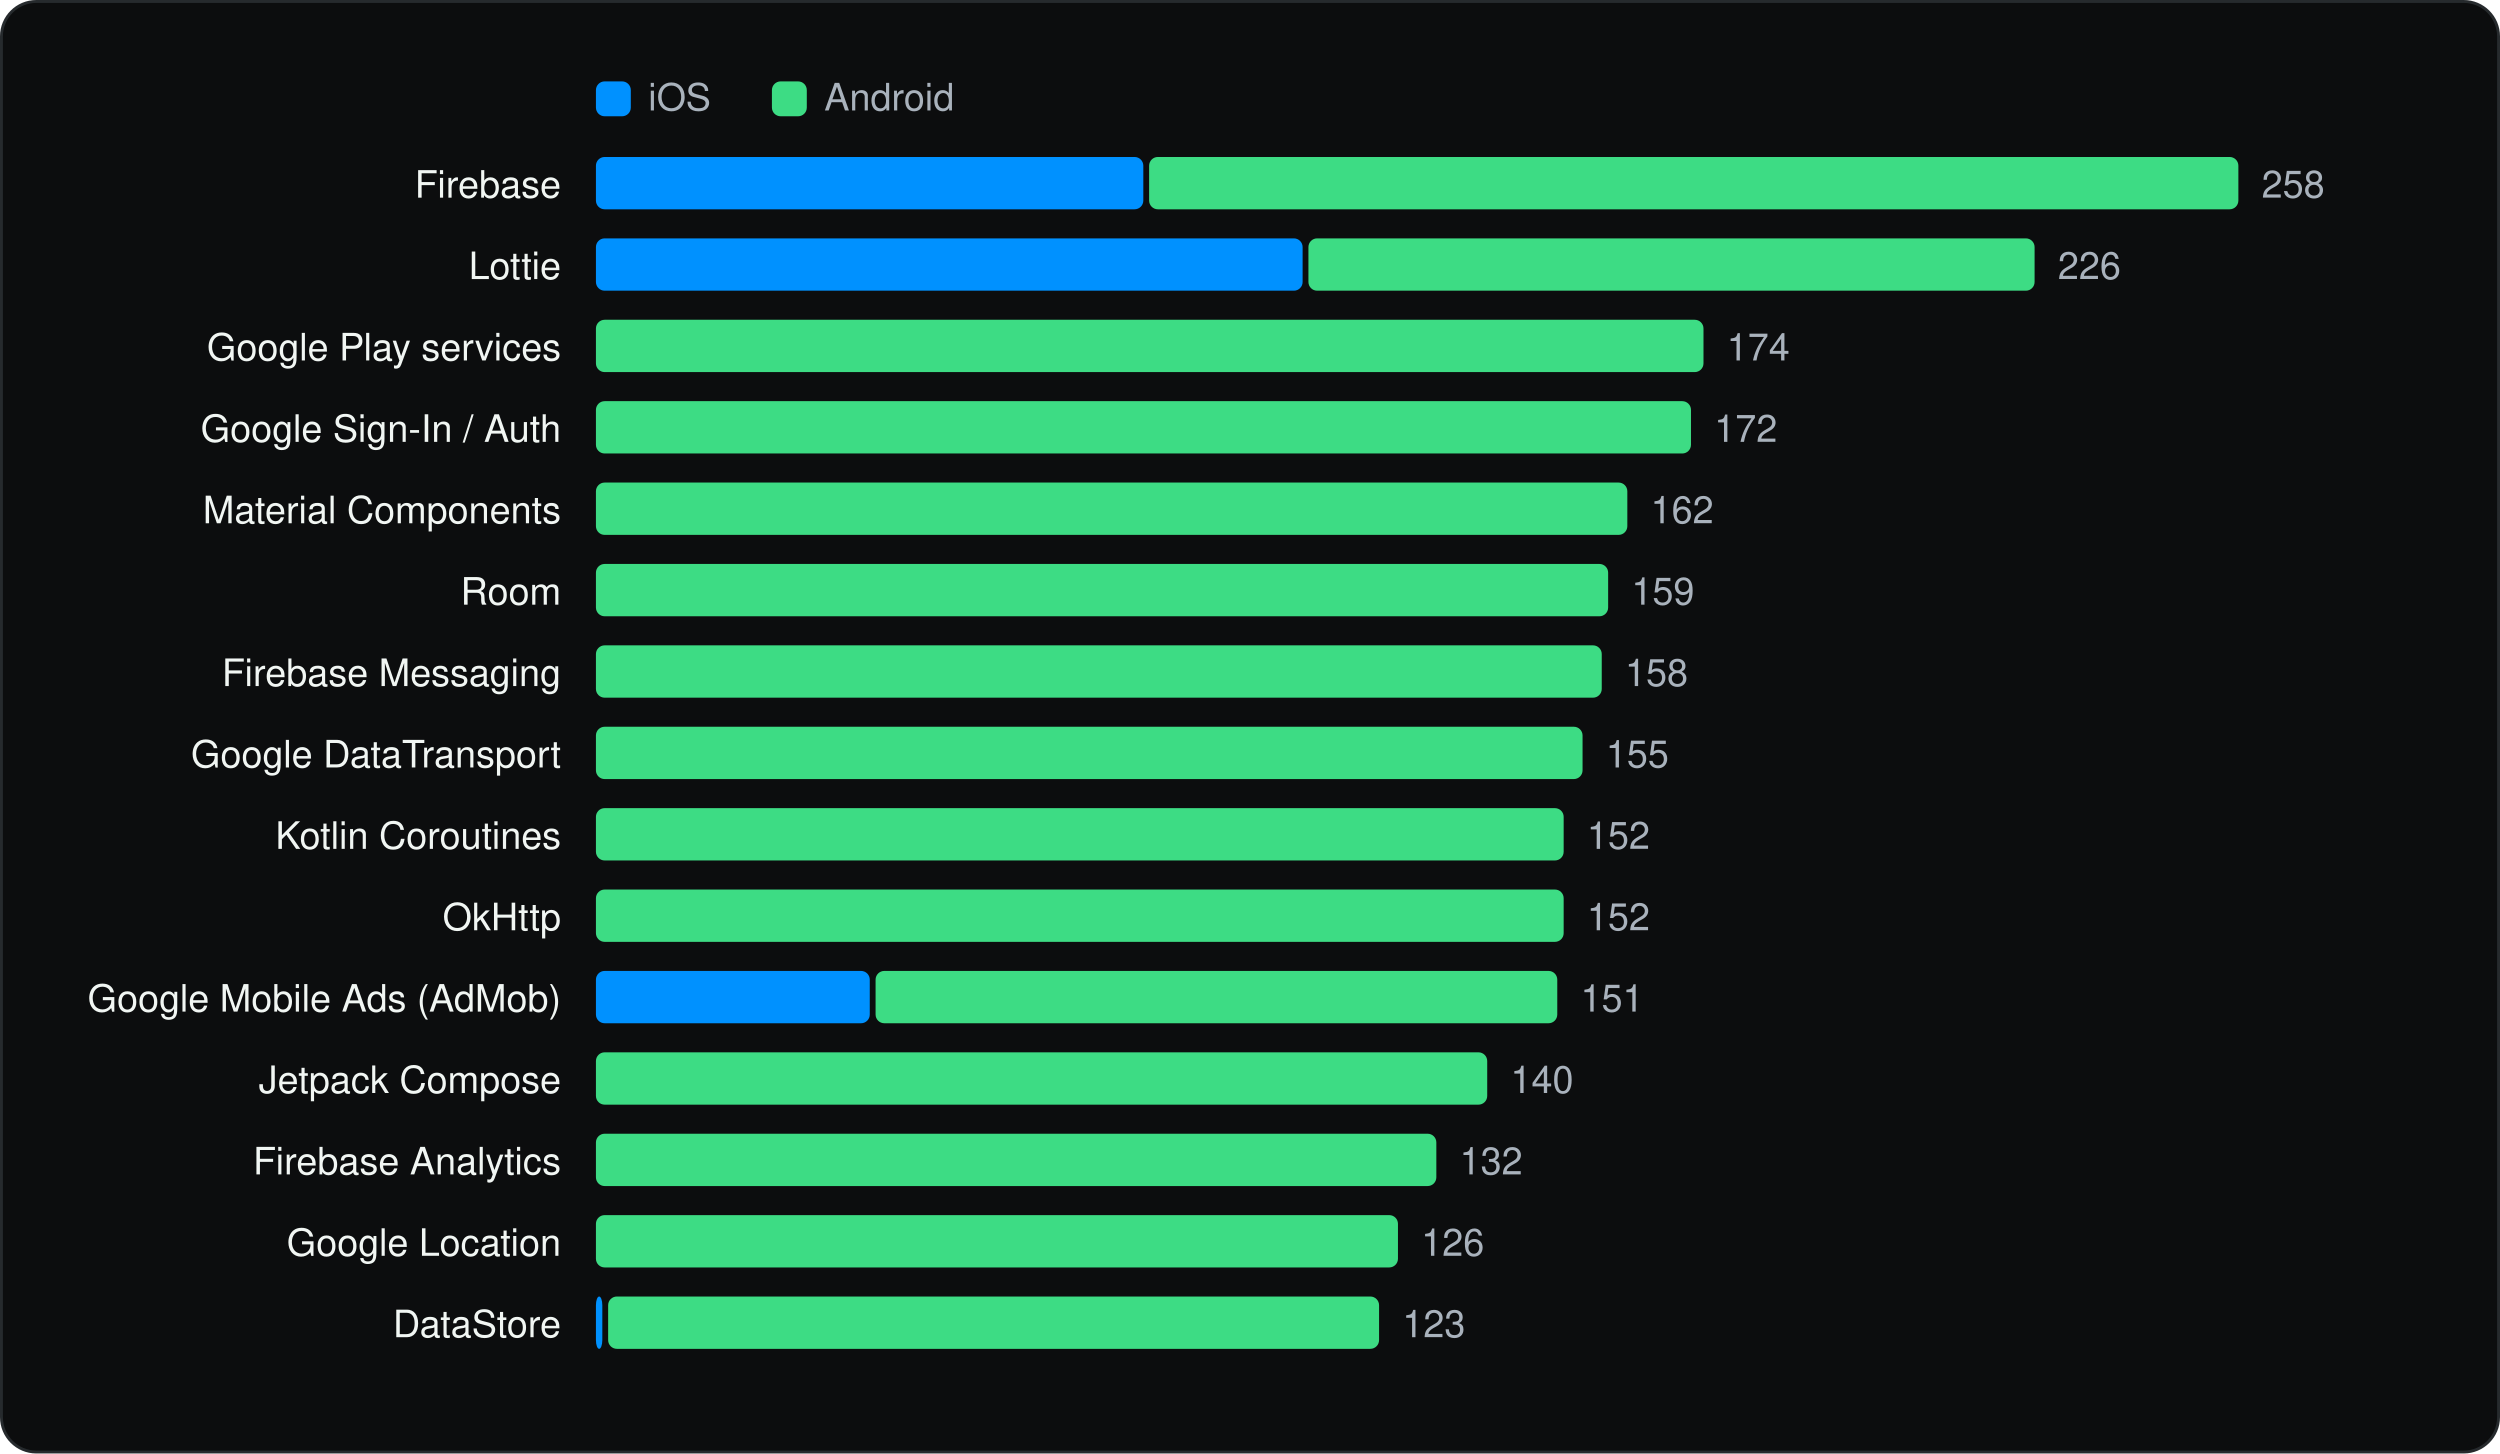
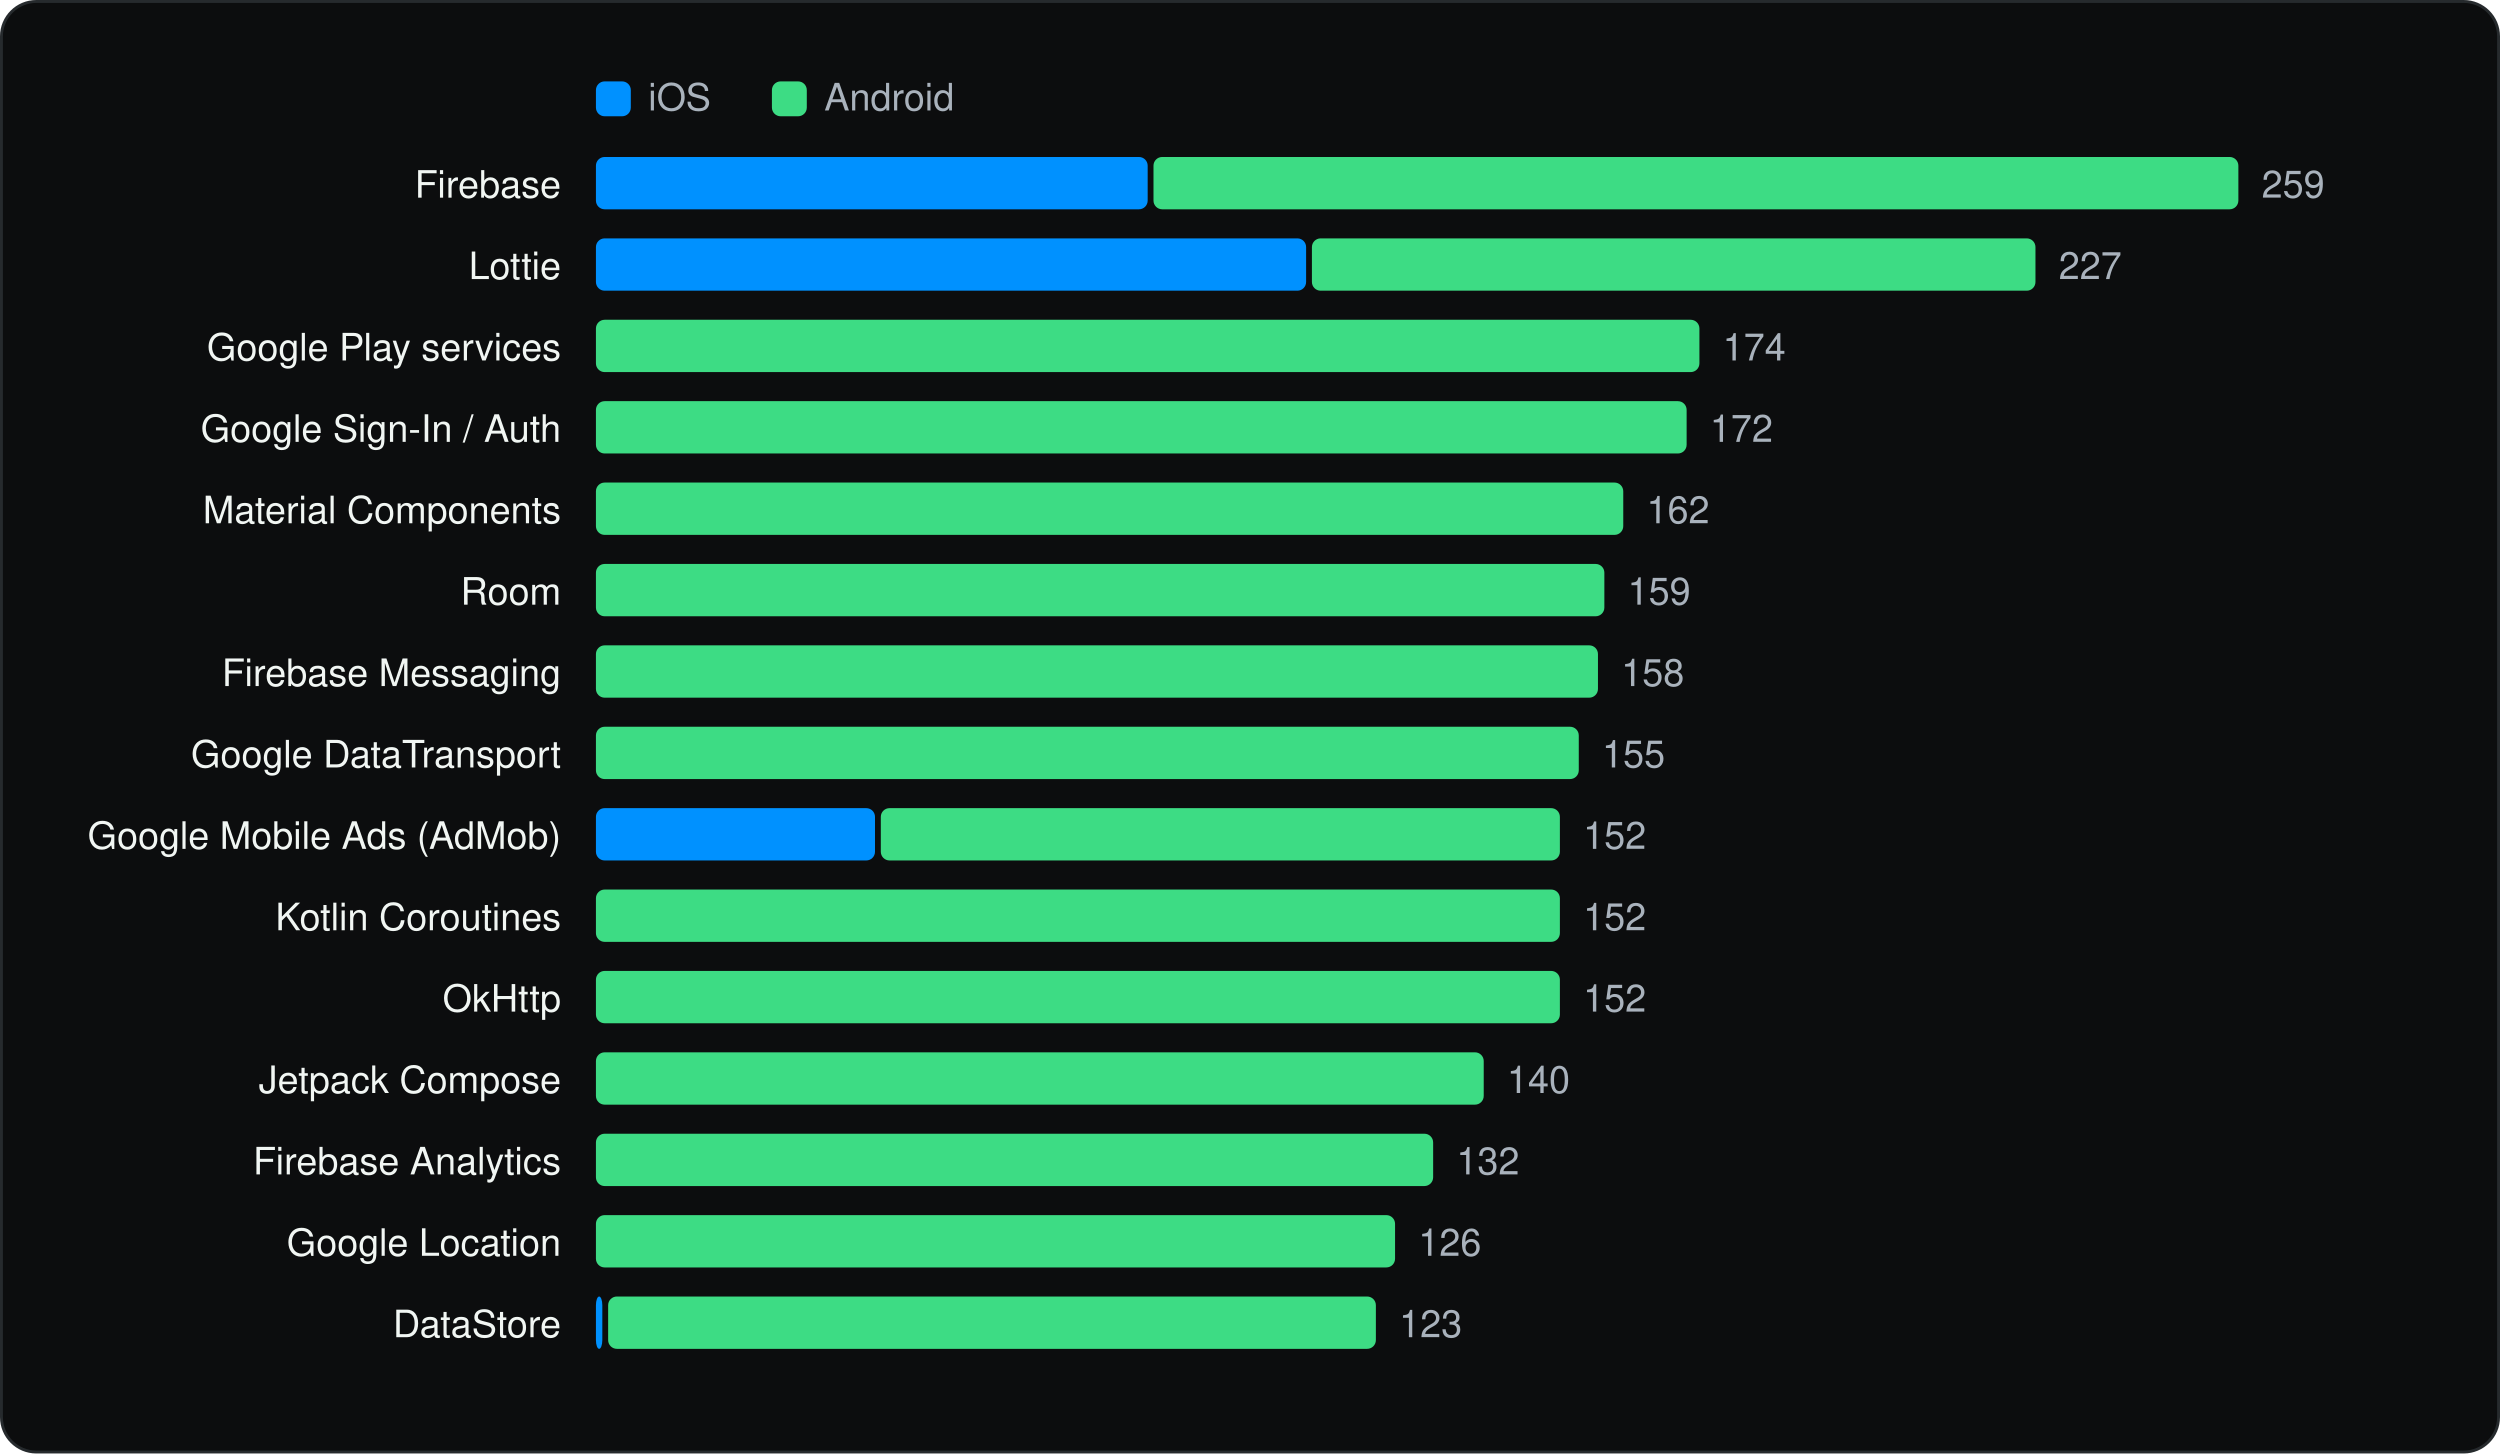
<svg xmlns="http://www.w3.org/2000/svg" viewBox="0 0 860 500" width="860" height="500" role="img" aria-label="Most used SDKs" font-family="Geist, -apple-system, BlinkMacSystemFont, 'Segoe UI', Helvetica, Arial, sans-serif">
  <rect x="0.5" y="0.5" width="859" height="499" rx="12" fill="#0C0D0E" stroke="#262A2D" />
  <g transform="translate(20 20)">
    <rect x="185" y="8" width="12" height="12" rx="3" fill="#0091FF" />
    <text x="203" y="18" font-size="13" fill="#A9B2BC">iOS</text>
    <rect x="245.54" y="8" width="12" height="12" rx="3" fill="#3DDC84" />
    <text x="263.54" y="18" font-size="13" fill="#A9B2BC">Android</text>
    <text x="173" y="48" font-size="13" text-anchor="end" fill="#F1F6F3">Firebase</text>
-     <rect x="185.0" y="34" width="188.3" height="18" rx="3" fill="#0091FF" />
-     <rect x="375.3" y="34" width="374.7" height="18" rx="3" fill="#3DDC84" />
-     <text x="758.0" y="48" font-size="13" fill="#A9B2BC">258</text>
+     <rect x="185.0" y="34" width="189.8" height="18" rx="3" fill="#0091FF" />
+     <rect x="376.8" y="34" width="373.2" height="18" rx="3" fill="#3DDC84" />
+     <text x="758.0" y="48" font-size="13" fill="#A9B2BC">259</text>
    <text x="173" y="76" font-size="13" text-anchor="end" fill="#F1F6F3">Lottie</text>
-     <rect x="185.0" y="62" width="243.1" height="18" rx="3" fill="#0091FF" />
-     <rect x="430.1" y="62" width="249.8" height="18" rx="3" fill="#3DDC84" />
-     <text x="687.9" y="76" font-size="13" fill="#A9B2BC">226</text>
+     <rect x="185.0" y="62" width="244.3" height="18" rx="3" fill="#0091FF" />
+     <rect x="431.3" y="62" width="248.9" height="18" rx="3" fill="#3DDC84" />
+     <text x="688.2" y="76" font-size="13" fill="#A9B2BC">227</text>
    <text x="173" y="104" font-size="13" text-anchor="end" fill="#F1F6F3">Google Play services</text>
-     <rect x="185.0" y="90" width="381.0" height="18" rx="3" fill="#3DDC84" />
-     <text x="574.0" y="104" font-size="13" fill="#A9B2BC">174</text>
+     <rect x="185.0" y="90" width="379.6" height="18" rx="3" fill="#3DDC84" />
+     <text x="572.6" y="104" font-size="13" fill="#A9B2BC">174</text>
    <text x="173" y="132" font-size="13" text-anchor="end" fill="#F1F6F3">Google Sign-In / Auth</text>
-     <rect x="185.0" y="118" width="376.7" height="18" rx="3" fill="#3DDC84" />
-     <text x="569.7" y="132" font-size="13" fill="#A9B2BC">172</text>
+     <rect x="185.0" y="118" width="375.2" height="18" rx="3" fill="#3DDC84" />
+     <text x="568.2" y="132" font-size="13" fill="#A9B2BC">172</text>
    <text x="173" y="160" font-size="13" text-anchor="end" fill="#F1F6F3">Material Components</text>
-     <rect x="185.0" y="146" width="354.8" height="18" rx="3" fill="#3DDC84" />
-     <text x="547.8" y="160" font-size="13" fill="#A9B2BC">162</text>
+     <rect x="185.0" y="146" width="353.4" height="18" rx="3" fill="#3DDC84" />
+     <text x="546.4" y="160" font-size="13" fill="#A9B2BC">162</text>
    <text x="173" y="188" font-size="13" text-anchor="end" fill="#F1F6F3">Room</text>
-     <rect x="185.0" y="174" width="348.2" height="18" rx="3" fill="#3DDC84" />
-     <text x="541.2" y="188" font-size="13" fill="#A9B2BC">159</text>
+     <rect x="185.0" y="174" width="346.9" height="18" rx="3" fill="#3DDC84" />
+     <text x="539.9" y="188" font-size="13" fill="#A9B2BC">159</text>
    <text x="173" y="216" font-size="13" text-anchor="end" fill="#F1F6F3">Firebase Messaging</text>
-     <rect x="185.0" y="202" width="346.0" height="18" rx="3" fill="#3DDC84" />
-     <text x="539.0" y="216" font-size="13" fill="#A9B2BC">158</text>
+     <rect x="185.0" y="202" width="344.7" height="18" rx="3" fill="#3DDC84" />
+     <text x="537.7" y="216" font-size="13" fill="#A9B2BC">158</text>
    <text x="173" y="244" font-size="13" text-anchor="end" fill="#F1F6F3">Google DataTransport</text>
-     <rect x="185.0" y="230" width="339.4" height="18" rx="3" fill="#3DDC84" />
-     <text x="532.4" y="244" font-size="13" fill="#A9B2BC">155</text>
-     <text x="173" y="272" font-size="13" text-anchor="end" fill="#F1F6F3">Kotlin Coroutines</text>
-     <rect x="185.0" y="258" width="332.9" height="18" rx="3" fill="#3DDC84" />
-     <text x="525.9" y="272" font-size="13" fill="#A9B2BC">152</text>
-     <text x="173" y="300" font-size="13" text-anchor="end" fill="#F1F6F3">OkHttp</text>
-     <rect x="185.0" y="286" width="332.9" height="18" rx="3" fill="#3DDC84" />
-     <text x="525.9" y="300" font-size="13" fill="#A9B2BC">152</text>
-     <text x="173" y="328" font-size="13" text-anchor="end" fill="#F1F6F3">Google Mobile Ads (AdMob)</text>
-     <rect x="185.0" y="314" width="94.2" height="18" rx="3" fill="#0091FF" />
-     <rect x="281.2" y="314" width="234.5" height="18" rx="3" fill="#3DDC84" />
-     <text x="523.7" y="328" font-size="13" fill="#A9B2BC">151</text>
+     <rect x="185.0" y="230" width="338.1" height="18" rx="3" fill="#3DDC84" />
+     <text x="531.1" y="244" font-size="13" fill="#A9B2BC">155</text>
+     <text x="173" y="272" font-size="13" text-anchor="end" fill="#F1F6F3">Google Mobile Ads (AdMob)</text>
+     <rect x="185.0" y="258" width="96.0" height="18" rx="3" fill="#0091FF" />
+     <rect x="283.0" y="258" width="233.6" height="18" rx="3" fill="#3DDC84" />
+     <text x="524.6" y="272" font-size="13" fill="#A9B2BC">152</text>
+     <text x="173" y="300" font-size="13" text-anchor="end" fill="#F1F6F3">Kotlin Coroutines</text>
+     <rect x="185.0" y="286" width="331.6" height="18" rx="3" fill="#3DDC84" />
+     <text x="524.6" y="300" font-size="13" fill="#A9B2BC">152</text>
+     <text x="173" y="328" font-size="13" text-anchor="end" fill="#F1F6F3">OkHttp</text>
+     <rect x="185.0" y="314" width="331.6" height="18" rx="3" fill="#3DDC84" />
+     <text x="524.6" y="328" font-size="13" fill="#A9B2BC">152</text>
    <text x="173" y="356" font-size="13" text-anchor="end" fill="#F1F6F3">Jetpack Compose</text>
-     <rect x="185.0" y="342" width="306.6" height="18" rx="3" fill="#3DDC84" />
-     <text x="499.6" y="356" font-size="13" fill="#A9B2BC">140</text>
+     <rect x="185.0" y="342" width="305.4" height="18" rx="3" fill="#3DDC84" />
+     <text x="498.4" y="356" font-size="13" fill="#A9B2BC">140</text>
    <text x="173" y="384" font-size="13" text-anchor="end" fill="#F1F6F3">Firebase Analytics</text>
-     <rect x="185.0" y="370" width="289.1" height="18" rx="3" fill="#3DDC84" />
-     <text x="482.1" y="384" font-size="13" fill="#A9B2BC">132</text>
+     <rect x="185.0" y="370" width="288.0" height="18" rx="3" fill="#3DDC84" />
+     <text x="481.0" y="384" font-size="13" fill="#A9B2BC">132</text>
    <text x="173" y="412" font-size="13" text-anchor="end" fill="#F1F6F3">Google Location</text>
-     <rect x="185.0" y="398" width="275.9" height="18" rx="3" fill="#3DDC84" />
-     <text x="468.9" y="412" font-size="13" fill="#A9B2BC">126</text>
+     <rect x="185.0" y="398" width="274.9" height="18" rx="3" fill="#3DDC84" />
+     <text x="467.9" y="412" font-size="13" fill="#A9B2BC">126</text>
    <text x="173" y="440" font-size="13" text-anchor="end" fill="#F1F6F3">DataStore</text>
    <rect x="185.0" y="426" width="2.2" height="18" rx="3" fill="#0091FF" />
-     <rect x="189.2" y="426" width="265.2" height="18" rx="3" fill="#3DDC84" />
-     <text x="462.4" y="440" font-size="13" fill="#A9B2BC">123</text>
+     <rect x="189.2" y="426" width="264.1" height="18" rx="3" fill="#3DDC84" />
+     <text x="461.3" y="440" font-size="13" fill="#A9B2BC">123</text>
  </g>
</svg>
